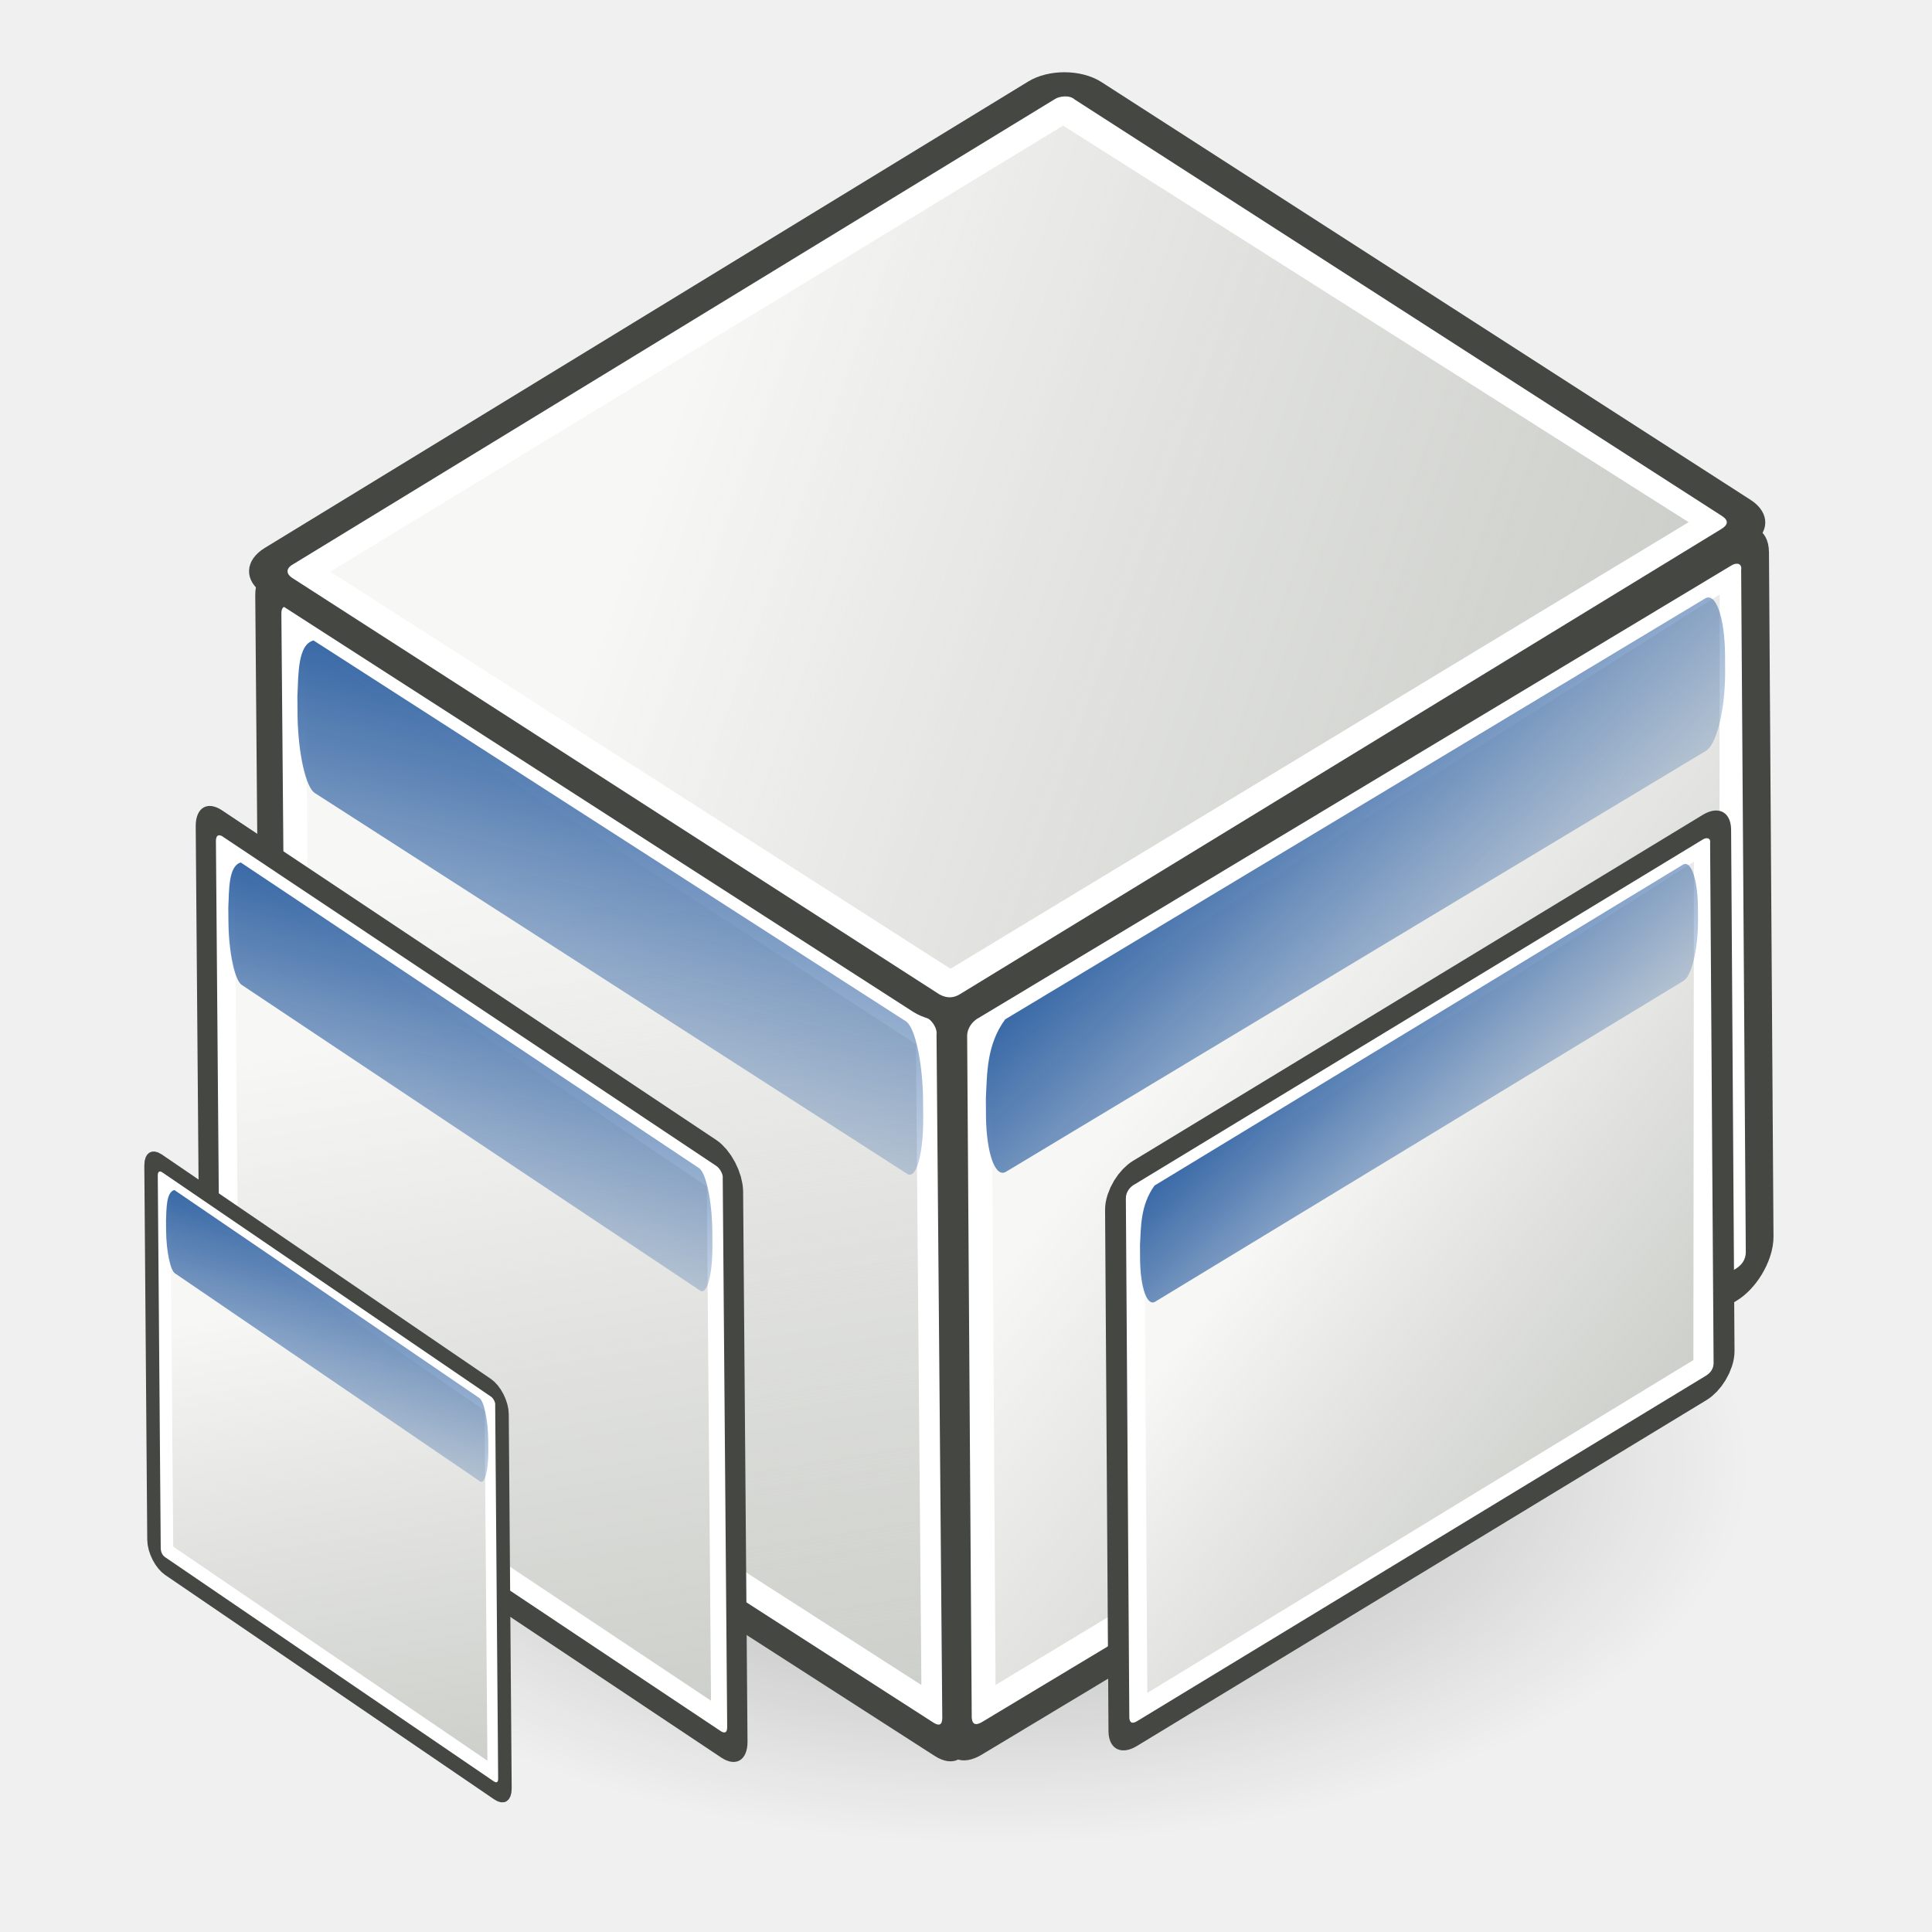
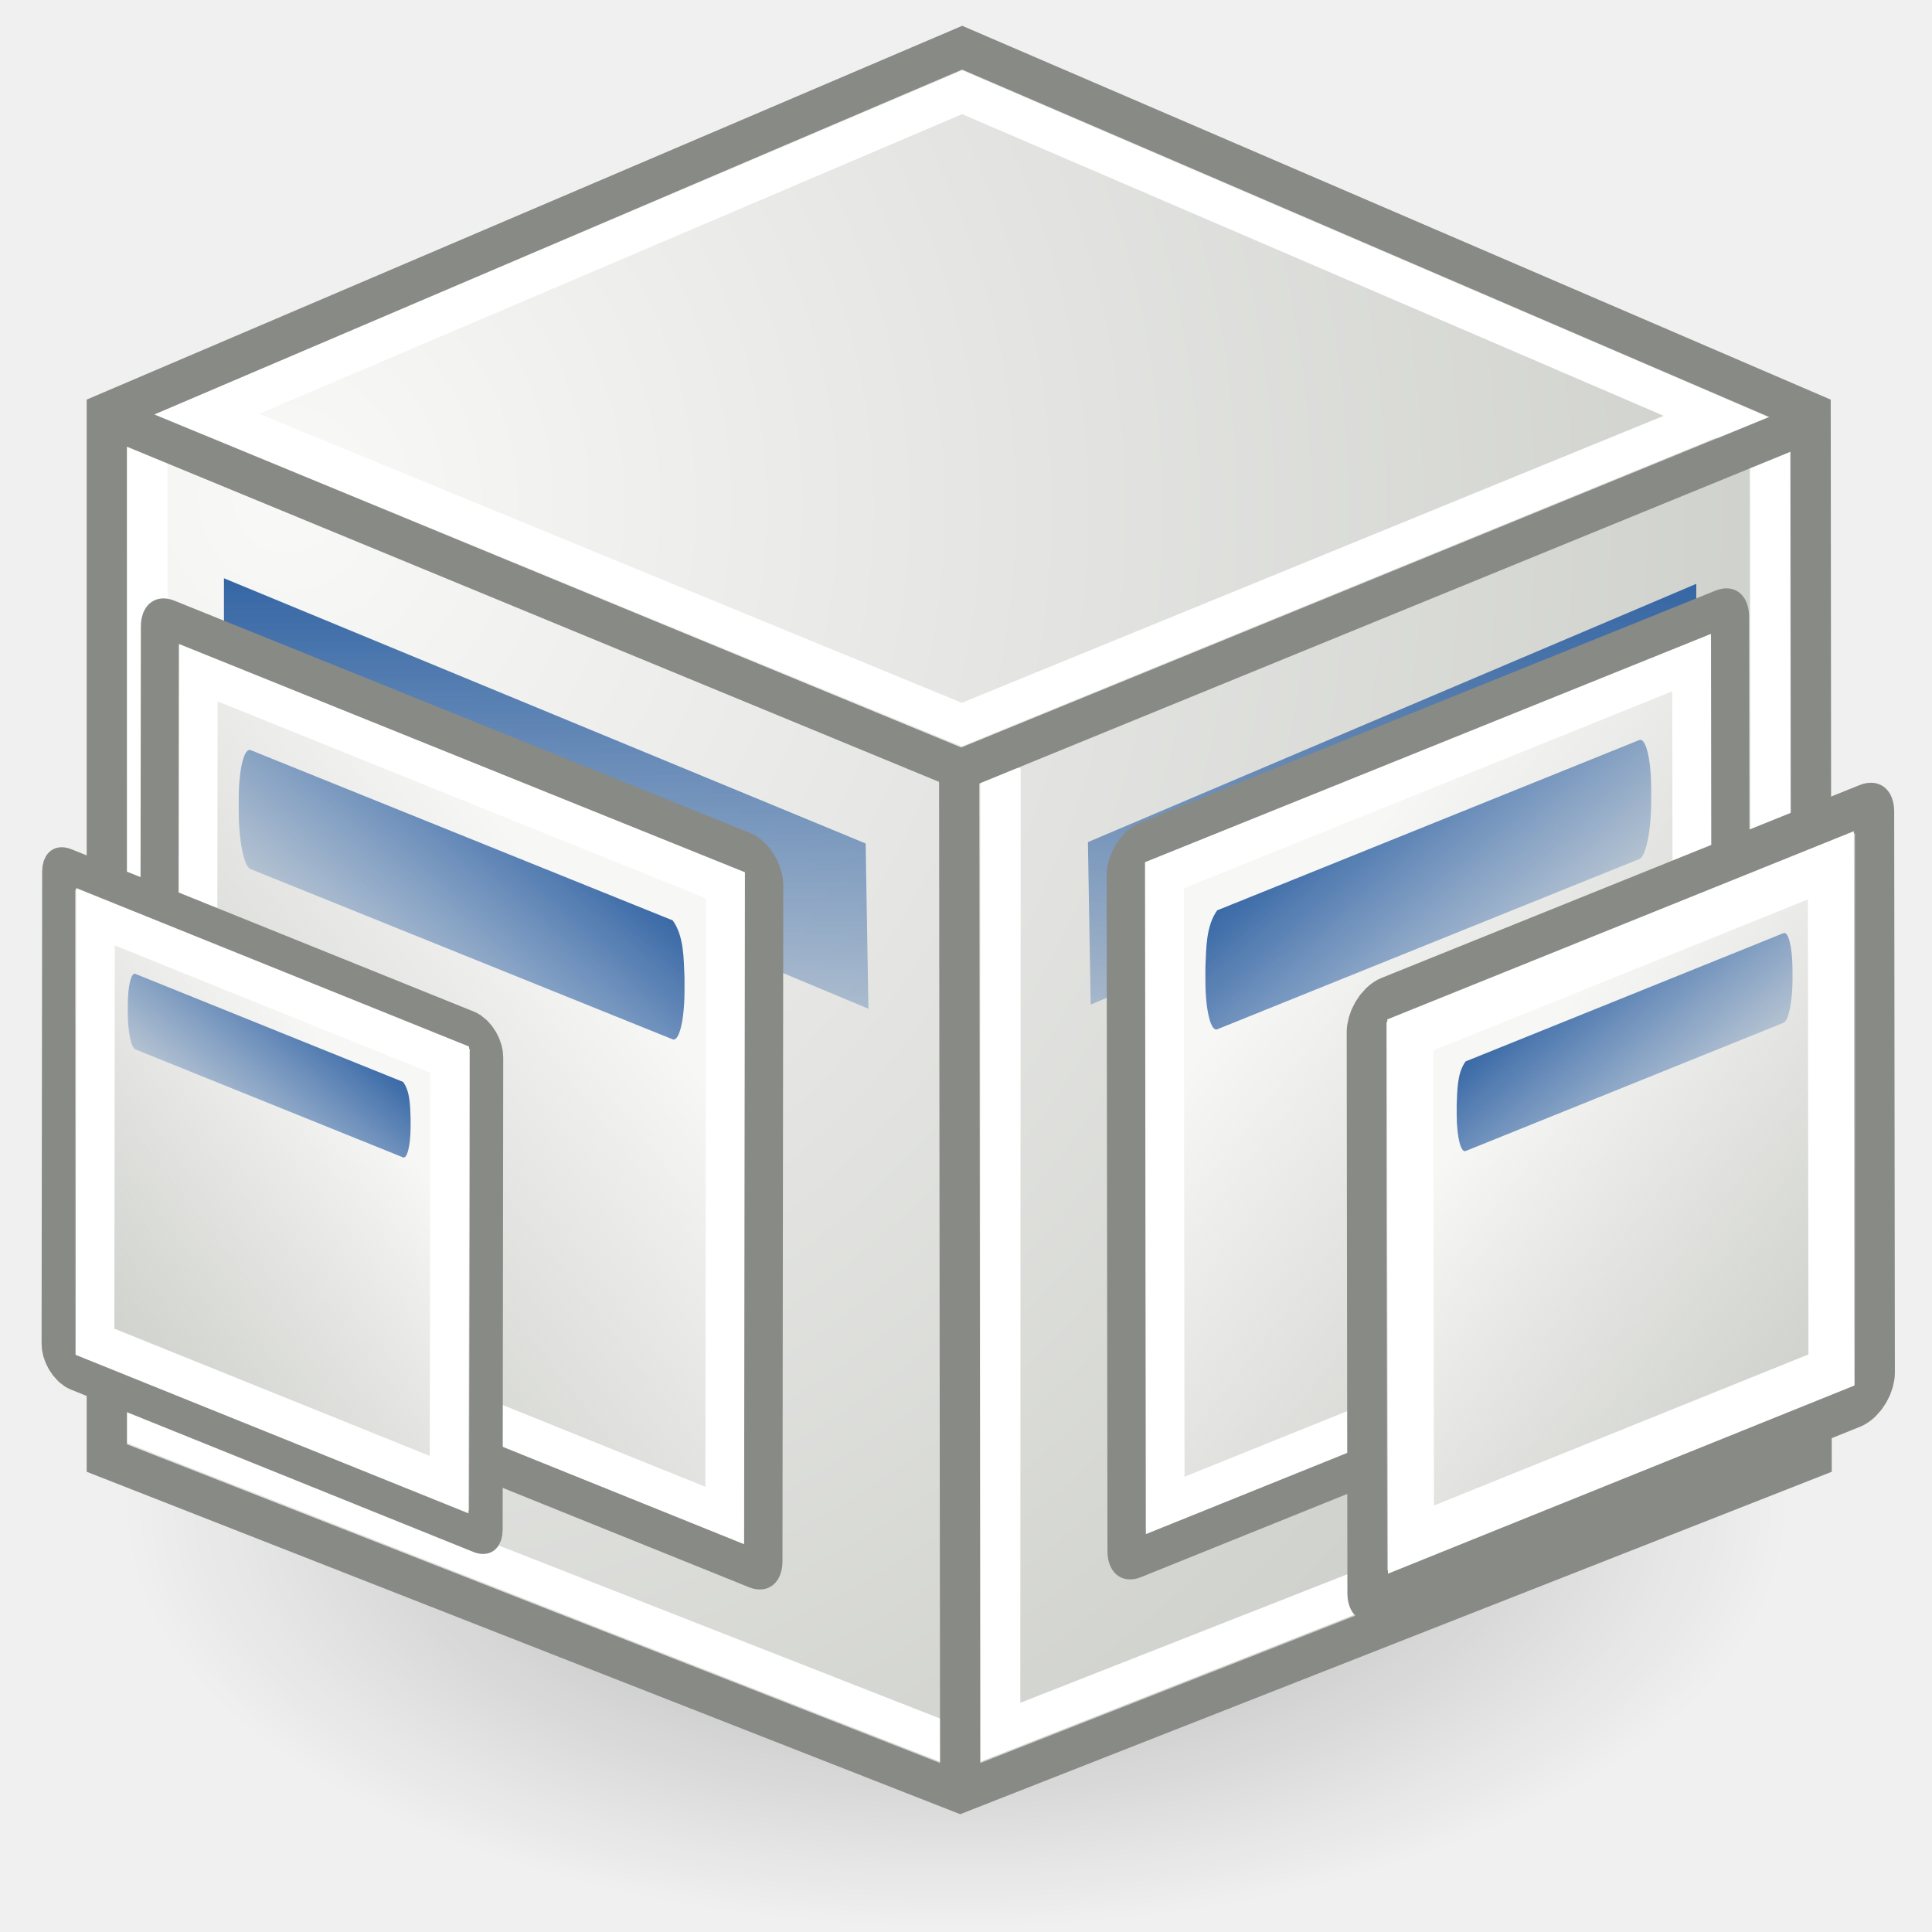
- <svg xmlns="http://www.w3.org/2000/svg" xmlns:xlink="http://www.w3.org/1999/xlink" width="48px" height="48px" id="svg1872">
-   <defs id="defs1874">
+ <svg xmlns="http://www.w3.org/2000/svg" xmlns:xlink="http://www.w3.org/1999/xlink" width="48px" height="48px" id="svg11300">
+   <defs id="defs3">
+     <linearGradient id="linearGradient3153">
+       <stop style="stop-color:#f9f9f8;stop-opacity:1;" offset="0" id="stop3155" />
+       <stop style="stop-color:#cdcfca;stop-opacity:1;" offset="1" id="stop3157" />
+     </linearGradient>
+     <linearGradient id="linearGradient6482">
+       <stop style="stop-color:#000000;stop-opacity:1;" offset="0" id="stop6484" />
+       <stop style="stop-color:#000000;stop-opacity:0;" offset="1" id="stop6486" />
+     </linearGradient>
+     <radialGradient xlink:href="#linearGradient6482" id="radialGradient6488" cx="13.03" cy="-7.007" fx="13.03" fy="-7.007" r="18.143" gradientTransform="matrix(1,0,0,0.3954545,0,-4.236042)" gradientUnits="userSpaceOnUse" />
+     <linearGradient id="linearGradient2338">
+       <stop id="stop2340" offset="0" style="stop-color:#3465a4;stop-opacity:1" />
+       <stop id="stop2342" offset="1" style="stop-color:#3465a4;stop-opacity:0" />
+     </linearGradient>
+     <linearGradient xlink:href="#linearGradient2338" id="linearGradient12425" x1="23.188" y1="33.688" x2="23.188" y2="19.278" gradientUnits="userSpaceOnUse" gradientTransform="matrix(1.104289,0,0,-1.103987,-1.751846,51.55719)" />
+     <radialGradient xlink:href="#linearGradient3153" id="radialGradient3159" cx="8.042" cy="13.534" fx="8.042" fy="13.534" r="19.677" gradientTransform="matrix(0.2937957,2.05881,-1.95372,0.2786465,31.20826,-7.955566)" gradientUnits="userSpaceOnUse" />
    <linearGradient id="linearGradient12914">
      <stop style="stop-color:#3465a4;stop-opacity:1" offset="0" id="stop12916" />
      <stop style="stop-color:#3465a4;stop-opacity:0" offset="1" id="stop12918" />
    </linearGradient>
    <linearGradient id="linearGradient13816">
      <stop style="stop-color:#f7f7f6;stop-opacity:1" offset="0" id="stop13818" />
      <stop style="stop-color:#eff0ee;stop-opacity:0" offset="1" id="stop13820" />
    </linearGradient>
-     <linearGradient id="linearGradient6482">
-       <stop id="stop6484" offset="0" style="stop-color:#000000;stop-opacity:1;" />
-       <stop id="stop6486" offset="1" style="stop-color:#000000;stop-opacity:0;" />
-     </linearGradient>
-     <radialGradient xlink:href="#linearGradient6482" id="radialGradient2325" gradientUnits="userSpaceOnUse" gradientTransform="matrix(1,0,0,0.3954545,0,-4.236042)" cx="13.03" cy="-7.007" fx="13.03" fy="-7.007" r="18.143" />
-     <linearGradient xlink:href="#linearGradient13816" id="linearGradient2327" gradientUnits="userSpaceOnUse" gradientTransform="matrix(0.5070937,0,0,0.741525,4.691157,-1.748131)" x1="28.28" y1="15.029" x2="38.88" y2="39.041" />
-     <linearGradient xlink:href="#linearGradient12914" id="linearGradient2329" gradientUnits="userSpaceOnUse" gradientTransform="matrix(0.4017821,0.2426618,3.8641107e-3,0.4370415,4.415835,11.41666)" x1="12.839" y1="1.432" x2="22.453" y2="28.53" />
-     <linearGradient xlink:href="#linearGradient13816" id="linearGradient2331" gradientUnits="userSpaceOnUse" gradientTransform="matrix(0.588972,0,0,0.7401913,23.58133,24.6483)" x1="28.28" y1="15.029" x2="38.88" y2="39.041" />
-     <linearGradient xlink:href="#linearGradient12914" id="linearGradient2333" gradientUnits="userSpaceOnUse" gradientTransform="matrix(0.4746709,-0.2681253,3.0691746e-3,0.4362617,21.16054,23.36047)" x1="12.839" y1="1.432" x2="22.453" y2="28.53" />
-     <linearGradient xlink:href="#linearGradient13816" id="linearGradient2335" gradientUnits="userSpaceOnUse" gradientTransform="matrix(0.6018086,0,0,0.8798454,-12.04609,2.421282)" x1="28.28" y1="15.029" x2="38.88" y2="39.041" />
-     <linearGradient xlink:href="#linearGradient13816" id="linearGradient2362" gradientUnits="userSpaceOnUse" gradientTransform="matrix(0.588972,0,0,0.7401913,23.58133,24.6483)" x1="28.28" y1="15.029" x2="38.88" y2="39.041" />
-     <linearGradient xlink:href="#linearGradient12914" id="linearGradient2364" gradientUnits="userSpaceOnUse" gradientTransform="matrix(0.4746709,-0.2681253,3.0691746e-3,0.4362617,21.16054,23.36047)" x1="12.839" y1="1.432" x2="22.453" y2="28.53" />
-     <linearGradient xlink:href="#linearGradient13816" id="linearGradient2376" gradientUnits="userSpaceOnUse" gradientTransform="matrix(0.5070937,0,0,0.741525,4.691157,-1.748131)" x1="28.28" y1="15.029" x2="38.88" y2="39.041" />
-     <linearGradient xlink:href="#linearGradient12914" id="linearGradient2378" gradientUnits="userSpaceOnUse" gradientTransform="matrix(0.4017821,0.2426618,3.8641107e-3,0.4370415,4.415835,11.41666)" x1="12.839" y1="1.432" x2="22.453" y2="28.53" />
-     <linearGradient xlink:href="#linearGradient13816" id="linearGradient2390" gradientUnits="userSpaceOnUse" gradientTransform="matrix(0.5070937,0,0,0.741525,4.691157,-1.748131)" x1="28.28" y1="15.029" x2="38.88" y2="39.041" />
-     <linearGradient xlink:href="#linearGradient12914" id="linearGradient2392" gradientUnits="userSpaceOnUse" gradientTransform="matrix(0.4017821,0.2426618,3.8641107e-3,0.4370415,4.415835,11.41666)" x1="12.839" y1="1.432" x2="22.453" y2="28.53" />
+     <linearGradient xlink:href="#linearGradient12914" id="linearGradient2348" gradientUnits="userSpaceOnUse" gradientTransform="matrix(0.2862672,-0.1154822,4.4657214e-4,0.3627003,28.85728,21.77836)" x1="12.839" y1="1.432" x2="22.453" y2="28.53" />
+     <linearGradient xlink:href="#linearGradient13816" id="linearGradient2352" gradientUnits="userSpaceOnUse" gradientTransform="matrix(0.4215546,0,0,0.7778724,28.77855,20.1081)" x1="28.28" y1="15.029" x2="38.88" y2="39.041" />
+     <linearGradient xlink:href="#linearGradient13816" id="linearGradient4313" gradientUnits="userSpaceOnUse" gradientTransform="matrix(0.4215546,0,0,0.7778724,28.77855,20.1081)" x1="28.28" y1="15.029" x2="38.88" y2="39.041" />
+     <linearGradient xlink:href="#linearGradient12914" id="linearGradient4315" gradientUnits="userSpaceOnUse" gradientTransform="matrix(0.2862672,-0.1154822,4.4657214e-4,0.3627003,28.85728,21.77836)" x1="12.839" y1="1.432" x2="22.453" y2="28.53" />
+     <linearGradient xlink:href="#linearGradient13816" id="linearGradient4317" gradientUnits="userSpaceOnUse" gradientTransform="matrix(0.4215546,0,0,0.7778724,28.77855,20.1081)" x1="28.28" y1="15.029" x2="38.88" y2="39.041" />
+     <linearGradient xlink:href="#linearGradient12914" id="linearGradient4319" gradientUnits="userSpaceOnUse" gradientTransform="matrix(0.2862672,-0.1154822,4.4657214e-4,0.3627003,28.85728,21.77836)" x1="12.839" y1="1.432" x2="22.453" y2="28.53" />
+     <linearGradient xlink:href="#linearGradient13816" id="linearGradient4331" gradientUnits="userSpaceOnUse" gradientTransform="matrix(0.4215546,0,0,0.7778724,28.77855,20.1081)" x1="28.28" y1="15.029" x2="38.88" y2="39.041" />
+     <linearGradient xlink:href="#linearGradient12914" id="linearGradient4333" gradientUnits="userSpaceOnUse" gradientTransform="matrix(0.2862672,-0.1154822,4.4657214e-4,0.3627003,28.85728,21.77836)" x1="12.839" y1="1.432" x2="22.453" y2="28.53" />
+     <linearGradient xlink:href="#linearGradient13816" id="linearGradient4345" gradientUnits="userSpaceOnUse" gradientTransform="matrix(0.4215546,0,0,0.7778724,28.77855,20.1081)" x1="28.28" y1="15.029" x2="38.88" y2="39.041" />
+     <linearGradient xlink:href="#linearGradient12914" id="linearGradient4347" gradientUnits="userSpaceOnUse" gradientTransform="matrix(0.2862672,-0.1154822,4.4657214e-4,0.3627003,28.85728,21.77836)" x1="12.839" y1="1.432" x2="22.453" y2="28.53" />
+     <linearGradient xlink:href="#linearGradient12914" id="linearGradient4350" gradientUnits="userSpaceOnUse" gradientTransform="matrix(0.2862672,-0.1154822,4.4657214e-4,0.3627003,28.50373,21.60158)" x1="12.839" y1="1.432" x2="22.453" y2="28.53" />
+     <linearGradient xlink:href="#linearGradient13816" id="linearGradient4354" gradientUnits="userSpaceOnUse" gradientTransform="matrix(0.4215546,0,0,0.7778724,28.39774,19.78886)" x1="28.28" y1="15.029" x2="38.88" y2="39.041" />
+     <linearGradient xlink:href="#linearGradient13816" id="linearGradient4385" gradientUnits="userSpaceOnUse" gradientTransform="matrix(0.4215546,0,0,0.7778724,28.39774,19.78886)" x1="28.28" y1="15.029" x2="38.88" y2="39.041" />
+     <linearGradient xlink:href="#linearGradient12914" id="linearGradient4387" gradientUnits="userSpaceOnUse" gradientTransform="matrix(0.2862672,-0.1154822,4.4657214e-4,0.3627003,28.50373,21.60158)" x1="12.839" y1="1.432" x2="22.453" y2="28.53" />
+     <linearGradient xlink:href="#linearGradient13816" id="linearGradient3201" gradientUnits="userSpaceOnUse" gradientTransform="matrix(0.2949076,0,0,0.5441773,-15.33943,10.95556)" x1="28.28" y1="15.029" x2="38.88" y2="39.041" />
+     <linearGradient xlink:href="#linearGradient12914" id="linearGradient3203" gradientUnits="userSpaceOnUse" gradientTransform="matrix(-0.1816173,-7.3265677e-2,-2.8331994e-4,0.2301089,12.17806,25.52856)" x1="12.839" y1="1.432" x2="22.453" y2="28.53" />
+     <linearGradient xlink:href="#linearGradient13816" id="linearGradient3215" gradientUnits="userSpaceOnUse" gradientTransform="matrix(0.2949076,0,0,0.5441773,-15.33943,10.95556)" x1="28.28" y1="15.029" x2="38.88" y2="39.041" />
+     <linearGradient xlink:href="#linearGradient12914" id="linearGradient3217" gradientUnits="userSpaceOnUse" gradientTransform="matrix(-0.1816173,-7.3265677e-2,-2.8331994e-4,0.2301089,12.17806,25.52856)" x1="12.839" y1="1.432" x2="22.453" y2="28.53" />
  </defs>
  <g id="layer1">
-     <g style="fill:#204a87;fill-opacity:0.713;fill-rule:nonzero;stroke:none;stroke-miterlimit:4" id="g2877" transform="matrix(1.046774,0,0,1.046774,-59.02714,-17.02548)">
-       <g id="g2879" style="opacity:0.75;fill:#204a87">
-         <path style="fill:#204a87" d="" id="path2881" />
-       </g>
-       <g style="fill:#204a87" id="g2883">
-         <path style="fill:#204a87" d="" id="path2885" />
-       </g>
+     <path style="opacity:0.3;fill:url(#radialGradient6488);fill-opacity:1;fill-rule:evenodd;stroke:none;stroke-width:1;stroke-linecap:round;stroke-linejoin:round;stroke-miterlimit:4;stroke-dasharray:none;stroke-dashoffset:0;stroke-opacity:1" id="path5511" d="M 31.173 -7.007 A 18.143 7.175 0 1 1  -5.113,-7.007 A 18.143 7.175 0 1 1  31.173 -7.007 z" transform="matrix(1.139425,0,0,1.445501,8.901257,47.65406)" />
+     <path style="fill:url(#radialGradient3159);fill-opacity:1;fill-rule:evenodd;stroke:#888a85;stroke-width:1;stroke-linecap:butt;stroke-linejoin:miter;stroke-miterlimit:4;stroke-dasharray:none;stroke-dashoffset:0;stroke-opacity:1" d="M 23.905,1.185 L 2.654,10.258 L 2.654,36.225 L 23.856,44.536 L 45.009,36.225 L 44.984,10.258 L 23.905,1.185 z " id="rect2370" />
+     <path style="fill:url(#linearGradient12425);fill-opacity:1;fill-rule:evenodd;stroke:none;stroke-width:1px;stroke-linecap:butt;stroke-linejoin:miter;stroke-opacity:1" d="M 5.564,14.367 L 5.564,18.369 L 21.576,25.062 L 21.507,20.956 L 5.564,14.367 z M 42.144,14.505 L 27.029,20.922 L 27.098,24.958 L 42.144,18.645 L 42.144,14.505 z " id="path11448" />
+     <path id="path18255" d="M 24.858,19.084 L 24.849,43.207" style="fill:none;fill-rule:evenodd;stroke:#ffffff;stroke-width:1;stroke-linecap:butt;stroke-linejoin:miter;stroke-miterlimit:4;stroke-dasharray:none;stroke-opacity:1" />
+     <path style="fill:none;fill-opacity:1;fill-rule:evenodd;stroke:#ffffff;stroke-width:1.271;stroke-linecap:butt;stroke-linejoin:miter;stroke-miterlimit:4;stroke-dasharray:none;stroke-dashoffset:0;stroke-opacity:1" id="path8463" d="M 128.531,-61.562 L 102.812,-50.594 L 102.812,-19.344 L 128.469,-9.281 L 154.062,-19.344 L 154.031,-50.594 L 128.531,-61.562 z " transform="matrix(0.7870843,0,0,0.7868689,-77.25995,50.73286)" />
+     <path style="fill:none;fill-rule:evenodd;stroke:#888a85;stroke-width:1;stroke-linecap:butt;stroke-linejoin:miter;stroke-miterlimit:4;stroke-dasharray:none;stroke-opacity:1" d="M 23.831,18.963 L 23.856,44.286" id="path9436" />
+     <path id="path17284" d="M 5.142,10.289 L 23.895,18.001 L 42.482,10.401" style="fill:none;fill-rule:evenodd;stroke:#ffffff;stroke-width:1;stroke-linecap:butt;stroke-linejoin:miter;stroke-miterlimit:4;stroke-dasharray:none;stroke-opacity:1" />
+     <path style="fill:none;fill-rule:evenodd;stroke:#888a85;stroke-width:1;stroke-linecap:butt;stroke-linejoin:miter;stroke-miterlimit:4;stroke-dasharray:none;stroke-opacity:1" d="M 3.087,10.53 L 23.88,19.111 L 44.828,10.543" id="path8465" />
+     <g id="g4365">
+       <rect transform="matrix(0.9273832,-0.3741127,1.2312419e-3,0.9999992,0,0)" id="rect2168" style="fill:#cdcfca;fill-opacity:1;fill-rule:evenodd;stroke:#888a85;stroke-width:1.038;stroke-linecap:butt;stroke-linejoin:miter;stroke-miterlimit:4;stroke-dasharray:none;stroke-dashoffset:0;stroke-opacity:1" y="32.371" x="30.122" ry="0.461" rx="0.376" height="17.704" width="16.173" />
+       <rect transform="matrix(0.9273832,-0.3741127,1.2312419e-3,0.9999992,0,0)" id="rect8969" style="fill:url(#linearGradient4354);fill-opacity:1;fill-rule:evenodd;stroke:none;stroke-width:1.3;stroke-linecap:butt;stroke-linejoin:round;stroke-miterlimit:4;stroke-dasharray:none;stroke-dashoffset:0;stroke-opacity:1" y="33.013" x="30.662" ry="0" height="16.403" width="15.107" />
+       <path transform="matrix(0.9273832,-0.3741127,1.2312418e-3,0.9999992,-0.3535534,-0.1767767)" d="M 31.531,33.719 L 31.531,49.375 L 45.656,49.375 L 45.656,33.719 L 31.531,33.719 z " id="path4295" style="fill:none;fill-opacity:1;fill-rule:evenodd;stroke:#ffffff;stroke-width:1.038;stroke-linecap:butt;stroke-linejoin:miter;stroke-miterlimit:4;stroke-dasharray:none;stroke-dashoffset:0;stroke-opacity:1" />
+       <path id="rect9993" style="fill:url(#linearGradient4350);fill-opacity:1;fill-rule:evenodd;stroke:none;stroke-width:2.049;stroke-linecap:round;stroke-linejoin:round;stroke-miterlimit:4;stroke-dasharray:none;stroke-dashoffset:0;stroke-opacity:1" d="M 29.948,24.031 L 29.948,24.395 C 29.953,25.117 30.085,25.641 30.245,25.571 L 40.73,21.342 C 40.89,21.282 41.02,20.653 41.023,19.928 L 41.023,19.563 C 41.018,18.841 40.886,18.318 40.726,18.387 L 30.241,22.617 C 29.959,23.011 29.969,23.568 29.948,24.031 z " />
    </g>
-     <g style="fill:#204a87;fill-opacity:0.713;fill-rule:nonzero;stroke:none;stroke-miterlimit:4" id="g2887" transform="matrix(1.046774,0,0,1.046774,-59.02714,-17.02548)">
-       <g id="g2889" style="opacity:0.75;fill:#204a87">
-         <path style="fill:#204a87" d="" id="path2891" />
-       </g>
-       <g style="fill:#204a87" id="g2893">
-         <path style="fill:#204a87" d="" id="path2895" />
-       </g>
+     <g id="g4375" transform="matrix(-1,0,0,1,46.95443,0.25)">
+       <rect width="16.173" height="17.704" rx="0.376" ry="0.461" x="30.122" y="32.371" style="fill:#cdcfca;fill-opacity:1;fill-rule:evenodd;stroke:#888a85;stroke-width:1.038;stroke-linecap:butt;stroke-linejoin:miter;stroke-miterlimit:4;stroke-dasharray:none;stroke-dashoffset:0;stroke-opacity:1" id="rect4377" transform="matrix(0.9273832,-0.3741127,1.2312419e-3,0.9999992,0,0)" />
+       <rect width="15.107" height="16.403" ry="0" x="30.662" y="33.013" style="fill:url(#linearGradient4385);fill-opacity:1;fill-rule:evenodd;stroke:none;stroke-width:1.3;stroke-linecap:butt;stroke-linejoin:round;stroke-miterlimit:4;stroke-dasharray:none;stroke-dashoffset:0;stroke-opacity:1" id="rect4379" transform="matrix(0.9273832,-0.3741127,1.2312419e-3,0.9999992,0,0)" />
+       <path style="fill:none;fill-opacity:1;fill-rule:evenodd;stroke:#ffffff;stroke-width:1.038;stroke-linecap:butt;stroke-linejoin:miter;stroke-miterlimit:4;stroke-dasharray:none;stroke-dashoffset:0;stroke-opacity:1" id="path4381" d="M 31.531,33.719 L 31.531,49.375 L 45.656,49.375 L 45.656,33.719 L 31.531,33.719 z " transform="matrix(0.9273832,-0.3741127,1.2312418e-3,0.9999992,-0.3535534,-0.1767767)" />
+       <path d="M 29.948,24.031 L 29.948,24.395 C 29.953,25.117 30.085,25.641 30.245,25.571 L 40.73,21.342 C 40.89,21.282 41.02,20.653 41.023,19.928 L 41.023,19.563 C 41.018,18.841 40.886,18.318 40.726,18.387 L 30.241,22.617 C 29.959,23.011 29.969,23.568 29.948,24.031 z " style="fill:url(#linearGradient4387);fill-opacity:1;fill-rule:evenodd;stroke:none;stroke-width:2.049;stroke-linecap:round;stroke-linejoin:round;stroke-miterlimit:4;stroke-dasharray:none;stroke-dashoffset:0;stroke-opacity:1" id="path4383" />
    </g>
-     <g id="g2394">
-       <path transform="matrix(1.031818,0,0,1.309347,11.30855,45.60419)" d="M 31.173,-7.007 A 18.143,7.175 0 1 1 -5.113,-7.007 A 18.143,7.175 0 1 1 31.173,-7.007 z" id="path5511" style="opacity:0.3;fill:url(#radialGradient2325);fill-opacity:1;fill-rule:evenodd;stroke:none;stroke-width:1;stroke-linecap:round;stroke-linejoin:round;stroke-miterlimit:4;stroke-dasharray:none;stroke-dashoffset:0;stroke-opacity:1" />
-       <g transform="matrix(1,0,0,1.064609,0.9196729,-9.4342228e-3)" id="g3541">
-         <rect width="19.454" height="16.877" rx="0.453" ry="0.439" x="6.766" y="10.247" style="fill:#cdcfca;fill-opacity:1;fill-rule:evenodd;stroke:#454743;stroke-width:1.084;stroke-linecap:butt;stroke-linejoin:miter;stroke-miterlimit:4;stroke-dasharray:none;stroke-dashoffset:0;stroke-opacity:1" id="rect2168" transform="matrix(0.8559925,0.5169883,8.8411738e-3,0.9999609,0,0)" />
-         <rect width="18.173" height="15.636" ry="0" x="7.415" y="10.858" style="fill:url(#linearGradient2327);fill-opacity:1;fill-rule:evenodd;stroke:none;stroke-width:1.3;stroke-linecap:butt;stroke-linejoin:round;stroke-miterlimit:4;stroke-dasharray:none;stroke-dashoffset:0;stroke-opacity:1" id="rect8969" transform="matrix(0.8559925,0.5169883,8.8411738e-3,0.9999609,0,0)" />
-         <path d="M 6.071,14.33 L 6.214,30.272 C 6.228,30.462 6.316,30.574 6.439,30.647 L 22.274,40.211 C 22.41,40.292 22.489,40.267 22.491,40.103 L 22.348,24.149 C 22.371,24.012 22.239,23.833 22.139,23.778 L 6.315,14.217 C 6.187,14.127 6.07,14.139 6.071,14.33 z M 6.671,15.098 L 21.837,24.375 L 21.972,39.332 L 6.817,30.188 L 6.671,15.098 z" style="fill:#ffffff;fill-opacity:1;fill-rule:evenodd;stroke:none;stroke-width:1;stroke-linecap:butt;stroke-linejoin:miter;stroke-miterlimit:4;stroke-dashoffset:0;stroke-opacity:1" id="path44937" />
-         <path d="M 6.469,16.265 L 6.473,16.704 C 6.486,17.579 6.677,18.385 6.901,18.515 L 21.617,27.402 C 21.841,27.544 22.02,26.961 22.017,26.092 L 22.013,25.653 C 22,24.778 21.81,23.972 21.585,23.842 L 6.87,14.955 C 6.476,15.052 6.495,15.737 6.469,16.265 z" style="fill:url(#linearGradient2329);fill-opacity:1;fill-rule:evenodd;stroke:none;stroke-width:2.049;stroke-linecap:round;stroke-linejoin:round;stroke-miterlimit:4;stroke-dasharray:none;stroke-dashoffset:0;stroke-opacity:1" id="rect9993" />
-       </g>
-       <g transform="matrix(1,0,0,1.064609,0.9196729,-9.4342228e-3)" id="g4524">
-         <rect width="22.595" height="16.846" rx="0.526" ry="0.439" x="25.991" y="36.621" style="fill:#cdcfca;fill-opacity:1;fill-rule:evenodd;stroke:#454743;stroke-width:1.07;stroke-linecap:butt;stroke-linejoin:miter;stroke-miterlimit:4;stroke-dasharray:none;stroke-dashoffset:0;stroke-opacity:1" id="rect2385" transform="matrix(0.8706939,-0.4918252,7.0349941e-3,0.9999753,0,0)" />
-         <rect width="21.107" height="15.608" ry="0" x="26.745" y="37.232" style="fill:url(#linearGradient2331);fill-opacity:1;fill-rule:evenodd;stroke:none;stroke-width:1.3;stroke-linecap:butt;stroke-linejoin:round;stroke-miterlimit:4;stroke-dasharray:none;stroke-dashoffset:0;stroke-opacity:1" id="rect2387" transform="matrix(0.8706939,-0.4918252,7.0349941e-3,0.9999753,0,0)" />
-         <path d="M 23.109,24.188 L 23.223,40.099 C 23.24,40.273 23.344,40.273 23.489,40.19 L 42.196,29.623 C 42.357,29.531 42.451,29.405 42.454,29.236 L 42.339,13.313 C 42.368,13.145 42.211,13.134 42.093,13.207 L 23.398,23.762 C 23.247,23.835 23.108,23.997 23.109,24.188 z M 23.716,24.637 L 41.806,13.878 L 41.789,29.141 L 23.815,39.331 L 23.716,24.637 z" style="fill:#ffffff;fill-opacity:1;fill-rule:evenodd;stroke:none;stroke-width:1;stroke-linecap:butt;stroke-linejoin:miter;stroke-miterlimit:4;stroke-dashoffset:0;stroke-opacity:1" id="path2389" />
-         <path d="M 23.574,25.633 L 23.577,26.071 C 23.59,26.938 23.812,27.508 24.078,27.352 L 41.463,17.532 C 41.728,17.388 41.941,16.572 41.941,15.698 L 41.938,15.259 C 41.926,14.393 41.703,13.822 41.438,13.978 L 24.053,23.798 C 23.586,24.399 23.607,25.066 23.574,25.633 z" style="fill:url(#linearGradient2333);fill-opacity:1;fill-rule:evenodd;stroke:none;stroke-width:2.049;stroke-linecap:round;stroke-linejoin:round;stroke-miterlimit:4;stroke-dasharray:none;stroke-dashoffset:0;stroke-opacity:1" id="path2391" />
-       </g>
-       <g transform="matrix(1,0,0,1.037826,0.6722652,3.3058577e-2)" id="g5504">
-         <rect width="23.088" height="20.025" rx="0.537" ry="0.521" x="-9.584" y="16.653" style="fill:#cdcfca;fill-opacity:1;fill-rule:evenodd;stroke:#454743;stroke-width:1.063;stroke-linecap:butt;stroke-linejoin:miter;stroke-miterlimit:4;stroke-dasharray:none;stroke-dashoffset:0;stroke-opacity:1" id="rect2507" transform="matrix(0.8617665,-0.5073052,0.8498381,0.5270438,0,0)" />
-         <rect width="21.567" height="18.553" ry="0" x="-8.813" y="17.379" style="fill:url(#linearGradient2335);fill-opacity:1;fill-rule:evenodd;stroke:none;stroke-width:1.3;stroke-linecap:butt;stroke-linejoin:round;stroke-miterlimit:4;stroke-dasharray:none;stroke-dashoffset:0;stroke-opacity:1" id="rect2509" transform="matrix(0.8617665,-0.5073052,0.8498381,0.5270438,0,0)" />
-         <path d="M 6.592,13.806 L 22.669,23.774 C 22.869,23.879 23.033,23.854 23.179,23.767 L 42.098,12.63 C 42.259,12.533 42.281,12.432 42.117,12.325 L 26.028,2.35 C 25.905,2.238 25.647,2.268 25.533,2.342 L 6.622,13.469 C 6.457,13.551 6.401,13.686 6.592,13.806 z M 7.532,13.653 L 25.741,2.975 L 41.281,12.469 L 22.942,23.159 L 7.532,13.653 z" style="fill:#ffffff;fill-opacity:1;fill-rule:evenodd;stroke:none;stroke-width:1;stroke-linecap:butt;stroke-linejoin:miter;stroke-miterlimit:4;stroke-dashoffset:0;stroke-opacity:1" id="path2511" />
-       </g>
-       <g id="g2352" transform="matrix(0.7548333,0,0,0.8115125,10.5282,10.14216)">
-         <rect transform="matrix(0.8706939,-0.4918252,7.0349941e-3,0.9999753,0,0)" id="rect2354" style="fill:#cdcfca;fill-opacity:1;fill-rule:evenodd;stroke:#454743;stroke-width:1.07;stroke-linecap:butt;stroke-linejoin:miter;stroke-miterlimit:4;stroke-dasharray:none;stroke-dashoffset:0;stroke-opacity:1" y="36.621" x="25.991" ry="0.439" rx="0.526" height="16.846" width="22.595" />
-         <rect transform="matrix(0.8706939,-0.4918252,7.0349941e-3,0.9999753,0,0)" id="rect2356" style="fill:url(#linearGradient2362);fill-opacity:1;fill-rule:evenodd;stroke:none;stroke-width:1.3;stroke-linecap:butt;stroke-linejoin:round;stroke-miterlimit:4;stroke-dasharray:none;stroke-dashoffset:0;stroke-opacity:1" y="37.232" x="26.745" ry="0" height="15.608" width="21.107" />
-         <path id="path2358" style="fill:#ffffff;fill-opacity:1;fill-rule:evenodd;stroke:none;stroke-width:1;stroke-linecap:butt;stroke-linejoin:miter;stroke-miterlimit:4;stroke-dashoffset:0;stroke-opacity:1" d="M 23.109,24.188 L 23.223,40.099 C 23.24,40.273 23.344,40.273 23.489,40.19 L 42.196,29.623 C 42.357,29.531 42.451,29.405 42.454,29.236 L 42.339,13.313 C 42.368,13.145 42.211,13.134 42.093,13.207 L 23.398,23.762 C 23.247,23.835 23.108,23.997 23.109,24.188 z M 23.716,24.637 L 41.806,13.878 L 41.789,29.141 L 23.815,39.331 L 23.716,24.637 z" />
-         <path id="path2360" style="fill:url(#linearGradient2364);fill-opacity:1;fill-rule:evenodd;stroke:none;stroke-width:2.049;stroke-linecap:round;stroke-linejoin:round;stroke-miterlimit:4;stroke-dasharray:none;stroke-dashoffset:0;stroke-opacity:1" d="M 23.574,25.633 L 23.577,26.071 C 23.59,26.938 23.812,27.508 24.078,27.352 L 41.463,17.532 C 41.728,17.388 41.941,16.572 41.941,15.698 L 41.938,15.259 C 41.926,14.393 41.703,13.822 41.438,13.978 L 24.053,23.798 C 23.586,24.399 23.607,25.066 23.574,25.633 z" />
-       </g>
-       <g transform="matrix(0.773588,0,0,0.8542809,0.6680128,8.653104)" id="g2380">
-         <rect width="19.454" height="16.877" rx="0.453" ry="0.439" x="6.766" y="10.247" style="fill:#cdcfca;fill-opacity:1;fill-rule:evenodd;stroke:#454743;stroke-width:1.084;stroke-linecap:butt;stroke-linejoin:miter;stroke-miterlimit:4;stroke-dasharray:none;stroke-dashoffset:0;stroke-opacity:1" id="rect2382" transform="matrix(0.8559925,0.5169883,8.8411738e-3,0.9999609,0,0)" />
-         <rect width="18.173" height="15.636" ry="0" x="7.415" y="10.858" style="fill:url(#linearGradient2390);fill-opacity:1;fill-rule:evenodd;stroke:none;stroke-width:1.3;stroke-linecap:butt;stroke-linejoin:round;stroke-miterlimit:4;stroke-dasharray:none;stroke-dashoffset:0;stroke-opacity:1" id="rect2384" transform="matrix(0.8559925,0.5169883,8.8411738e-3,0.9999609,0,0)" />
-         <path d="M 6.071,14.33 L 6.214,30.272 C 6.228,30.462 6.316,30.574 6.439,30.647 L 22.274,40.211 C 22.41,40.292 22.489,40.267 22.491,40.103 L 22.348,24.149 C 22.371,24.012 22.239,23.833 22.139,23.778 L 6.315,14.217 C 6.187,14.127 6.07,14.139 6.071,14.33 z M 6.671,15.098 L 21.837,24.375 L 21.972,39.332 L 6.817,30.188 L 6.671,15.098 z" style="fill:#ffffff;fill-opacity:1;fill-rule:evenodd;stroke:none;stroke-width:1;stroke-linecap:butt;stroke-linejoin:miter;stroke-miterlimit:4;stroke-dashoffset:0;stroke-opacity:1" id="path2386" />
-         <path d="M 6.469,16.265 L 6.473,16.704 C 6.486,17.579 6.677,18.385 6.901,18.515 L 21.617,27.402 C 21.841,27.544 22.02,26.961 22.017,26.092 L 22.013,25.653 C 22,24.778 21.81,23.972 21.585,23.842 L 6.87,14.955 C 6.476,15.052 6.495,15.737 6.469,16.265 z" style="fill:url(#linearGradient2392);fill-opacity:1;fill-rule:evenodd;stroke:none;stroke-width:2.049;stroke-linecap:round;stroke-linejoin:round;stroke-miterlimit:4;stroke-dasharray:none;stroke-dashoffset:0;stroke-opacity:1" id="path2388" />
-       </g>
-       <g id="g2366" transform="matrix(0.5150268,0,0,0.5816229,0.7930212,20.86726)">
-         <rect transform="matrix(0.8559925,0.5169883,8.8411738e-3,0.9999609,0,0)" id="rect2368" style="fill:#cdcfca;fill-opacity:1;fill-rule:evenodd;stroke:#454743;stroke-width:1.084;stroke-linecap:butt;stroke-linejoin:miter;stroke-miterlimit:4;stroke-dasharray:none;stroke-dashoffset:0;stroke-opacity:1" y="10.247" x="6.766" ry="0.439" rx="0.453" height="16.877" width="19.454" />
-         <rect transform="matrix(0.8559925,0.5169883,8.8411738e-3,0.9999609,0,0)" id="rect2370" style="fill:url(#linearGradient2376);fill-opacity:1;fill-rule:evenodd;stroke:none;stroke-width:1.3;stroke-linecap:butt;stroke-linejoin:round;stroke-miterlimit:4;stroke-dasharray:none;stroke-dashoffset:0;stroke-opacity:1" y="10.858" x="7.415" ry="0" height="15.636" width="18.173" />
-         <path id="path2372" style="fill:#ffffff;fill-opacity:1;fill-rule:evenodd;stroke:none;stroke-width:1;stroke-linecap:butt;stroke-linejoin:miter;stroke-miterlimit:4;stroke-dashoffset:0;stroke-opacity:1" d="M 6.071,14.33 L 6.214,30.272 C 6.228,30.462 6.316,30.574 6.439,30.647 L 22.274,40.211 C 22.41,40.292 22.489,40.267 22.491,40.103 L 22.348,24.149 C 22.371,24.012 22.239,23.833 22.139,23.778 L 6.315,14.217 C 6.187,14.127 6.07,14.139 6.071,14.33 z M 6.671,15.098 L 21.837,24.375 L 21.972,39.332 L 6.817,30.188 L 6.671,15.098 z" />
-         <path id="path2374" style="fill:url(#linearGradient2378);fill-opacity:1;fill-rule:evenodd;stroke:none;stroke-width:2.049;stroke-linecap:round;stroke-linejoin:round;stroke-miterlimit:4;stroke-dasharray:none;stroke-dashoffset:0;stroke-opacity:1" d="M 6.469,16.265 L 6.473,16.704 C 6.486,17.579 6.677,18.385 6.901,18.515 L 21.617,27.402 C 21.841,27.544 22.02,26.961 22.017,26.092 L 22.013,25.653 C 22,24.778 21.81,23.972 21.585,23.842 L 6.87,14.955 C 6.476,15.052 6.495,15.737 6.469,16.265 z" />
-       </g>
+     <g id="g3195" transform="translate(-1.06066,0.7071068)">
+       <rect transform="matrix(-0.9273832,-0.3741127,-1.231242e-3,0.9999992,0,0)" id="rect4391" style="fill:#cdcfca;fill-opacity:1;fill-rule:evenodd;stroke:#888a85;stroke-width:1.038;stroke-linecap:butt;stroke-linejoin:miter;stroke-miterlimit:4;stroke-dasharray:none;stroke-dashoffset:0;stroke-opacity:1" y="19.758" x="-14.133" ry="0.323" rx="0.263" height="12.385" width="11.314" />
+       <rect transform="matrix(-0.9273832,-0.3741127,-1.231242e-3,0.9999992,0,0)" id="rect4393" style="fill:url(#linearGradient3201);fill-opacity:1;fill-rule:evenodd;stroke:none;stroke-width:1.3;stroke-linecap:butt;stroke-linejoin:round;stroke-miterlimit:4;stroke-dasharray:none;stroke-dashoffset:0;stroke-opacity:1" y="20.207" x="-13.755" ry="0" height="11.475" width="10.569" />
+       <path transform="matrix(-0.6487709,-0.2617186,-8.6134167e-4,0.6995709,32.90004,10.15906)" d="M 31.812,34 L 31.812,49.094 L 45.375,49.094 L 45.375,34 L 31.812,34 z " id="path3193" style="fill:none;fill-opacity:1;fill-rule:evenodd;stroke:#ffffff;stroke-width:1.484;stroke-linecap:butt;stroke-linejoin:miter;stroke-miterlimit:4;stroke-dasharray:none;stroke-dashoffset:0;stroke-opacity:1" />
+       <path id="path4397" style="fill:url(#linearGradient3203);fill-opacity:1;fill-rule:evenodd;stroke:none;stroke-width:2.049;stroke-linecap:round;stroke-linejoin:round;stroke-miterlimit:4;stroke-dasharray:none;stroke-dashoffset:0;stroke-opacity:1" d="M 11.262,27.07 L 11.262,27.301 C 11.259,27.759 11.175,28.091 11.073,28.047 L 4.422,25.364 C 4.32,25.326 4.237,24.927 4.235,24.467 L 4.236,24.235 C 4.239,23.777 4.322,23.445 4.424,23.489 L 11.076,26.173 C 11.255,26.422 11.248,26.776 11.262,27.07 z " />
+     </g>
+     <g transform="matrix(-1.187409,0,0,1.187409,49.56377,-4.707398)" id="g3205">
+       <rect width="11.314" height="12.385" rx="0.263" ry="0.323" x="-14.133" y="19.758" style="fill:#cdcfca;fill-opacity:1;fill-rule:evenodd;stroke:#888a85;stroke-width:1.038;stroke-linecap:butt;stroke-linejoin:miter;stroke-miterlimit:4;stroke-dasharray:none;stroke-dashoffset:0;stroke-opacity:1" id="rect3207" transform="matrix(-0.9273832,-0.3741127,-1.231242e-3,0.9999992,0,0)" />
+       <rect width="10.569" height="11.475" ry="0" x="-13.755" y="20.207" style="fill:url(#linearGradient3215);fill-opacity:1;fill-rule:evenodd;stroke:none;stroke-width:1.3;stroke-linecap:butt;stroke-linejoin:round;stroke-miterlimit:4;stroke-dasharray:none;stroke-dashoffset:0;stroke-opacity:1" id="rect3209" transform="matrix(-0.9273832,-0.3741127,-1.231242e-3,0.9999992,0,0)" />
+       <path style="fill:none;fill-opacity:1;fill-rule:evenodd;stroke:#ffffff;stroke-width:1.484;stroke-linecap:butt;stroke-linejoin:miter;stroke-miterlimit:4;stroke-dasharray:none;stroke-dashoffset:0;stroke-opacity:1" id="path3211" d="M 31.812,34 L 31.812,49.094 L 45.375,49.094 L 45.375,34 L 31.812,34 z " transform="matrix(-0.6487709,-0.2617186,-8.6134167e-4,0.6995709,32.90004,10.15906)" />
+       <path d="M 11.262,27.07 L 11.262,27.301 C 11.259,27.759 11.175,28.091 11.073,28.047 L 4.422,25.364 C 4.32,25.326 4.237,24.927 4.235,24.467 L 4.236,24.235 C 4.239,23.777 4.322,23.445 4.424,23.489 L 11.076,26.173 C 11.255,26.422 11.248,26.776 11.262,27.07 z " style="fill:url(#linearGradient3217);fill-opacity:1;fill-rule:evenodd;stroke:none;stroke-width:2.049;stroke-linecap:round;stroke-linejoin:round;stroke-miterlimit:4;stroke-dasharray:none;stroke-dashoffset:0;stroke-opacity:1" id="path3213" />
    </g>
  </g>
</svg>
